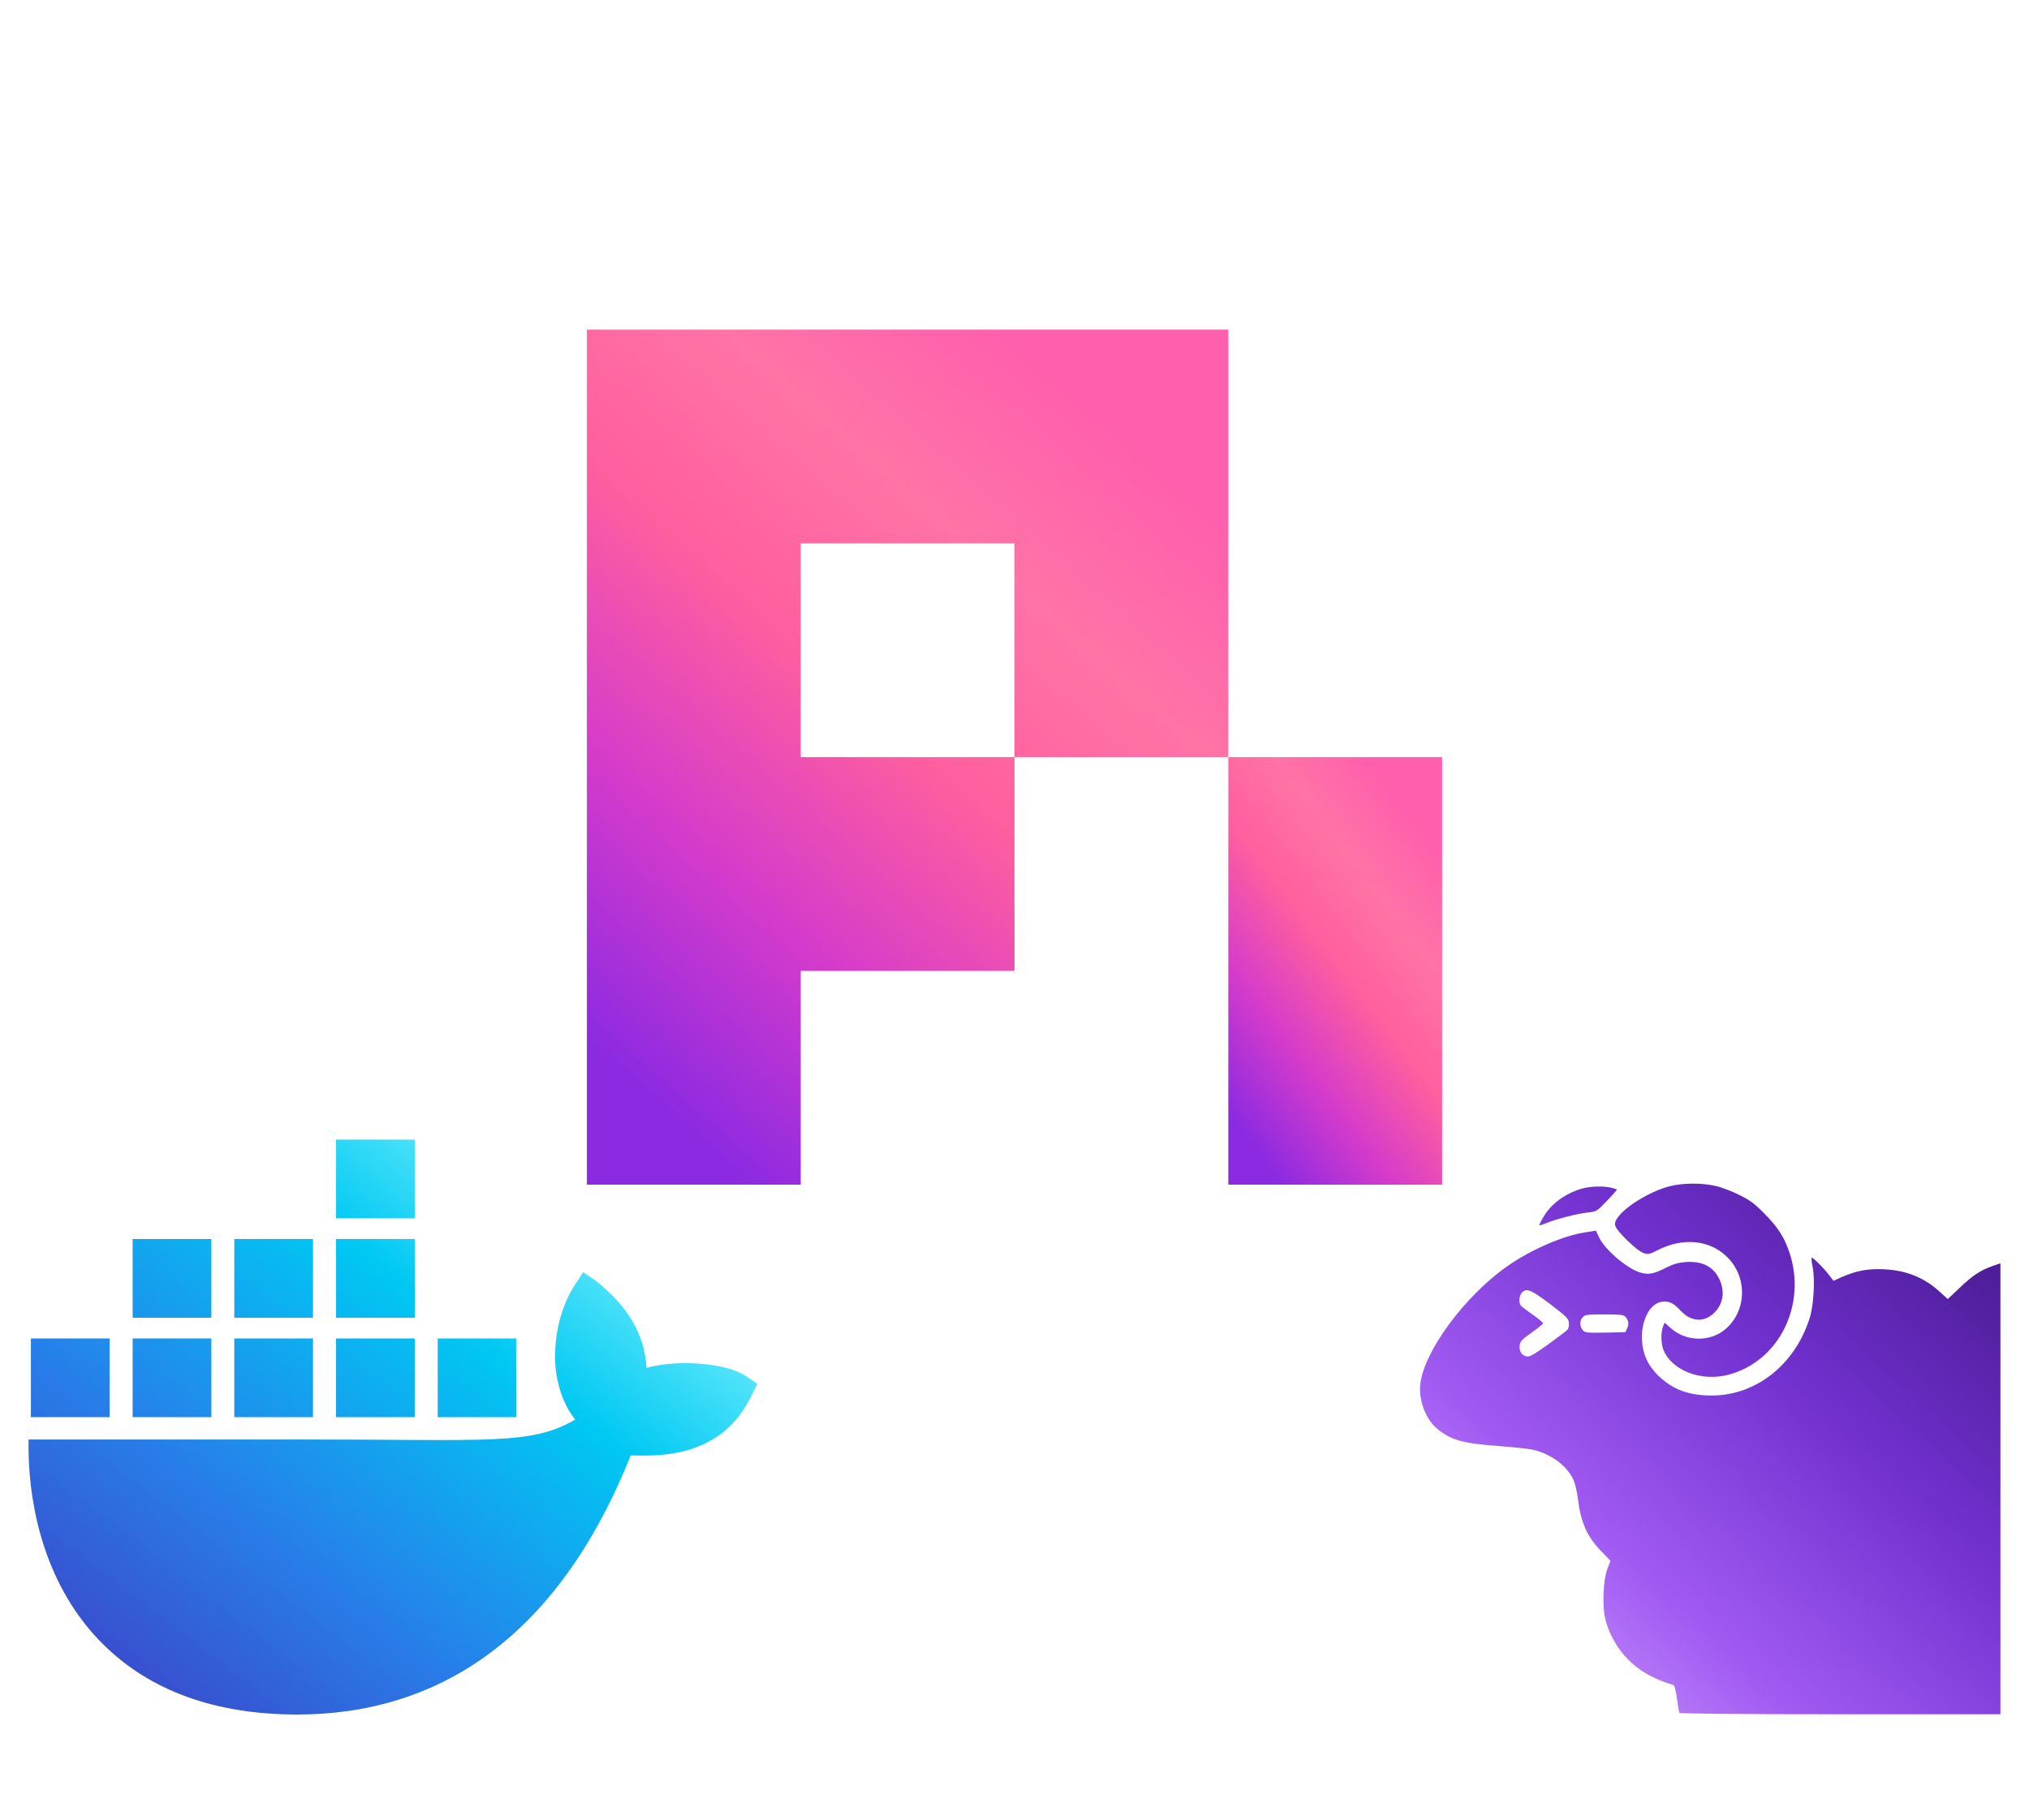
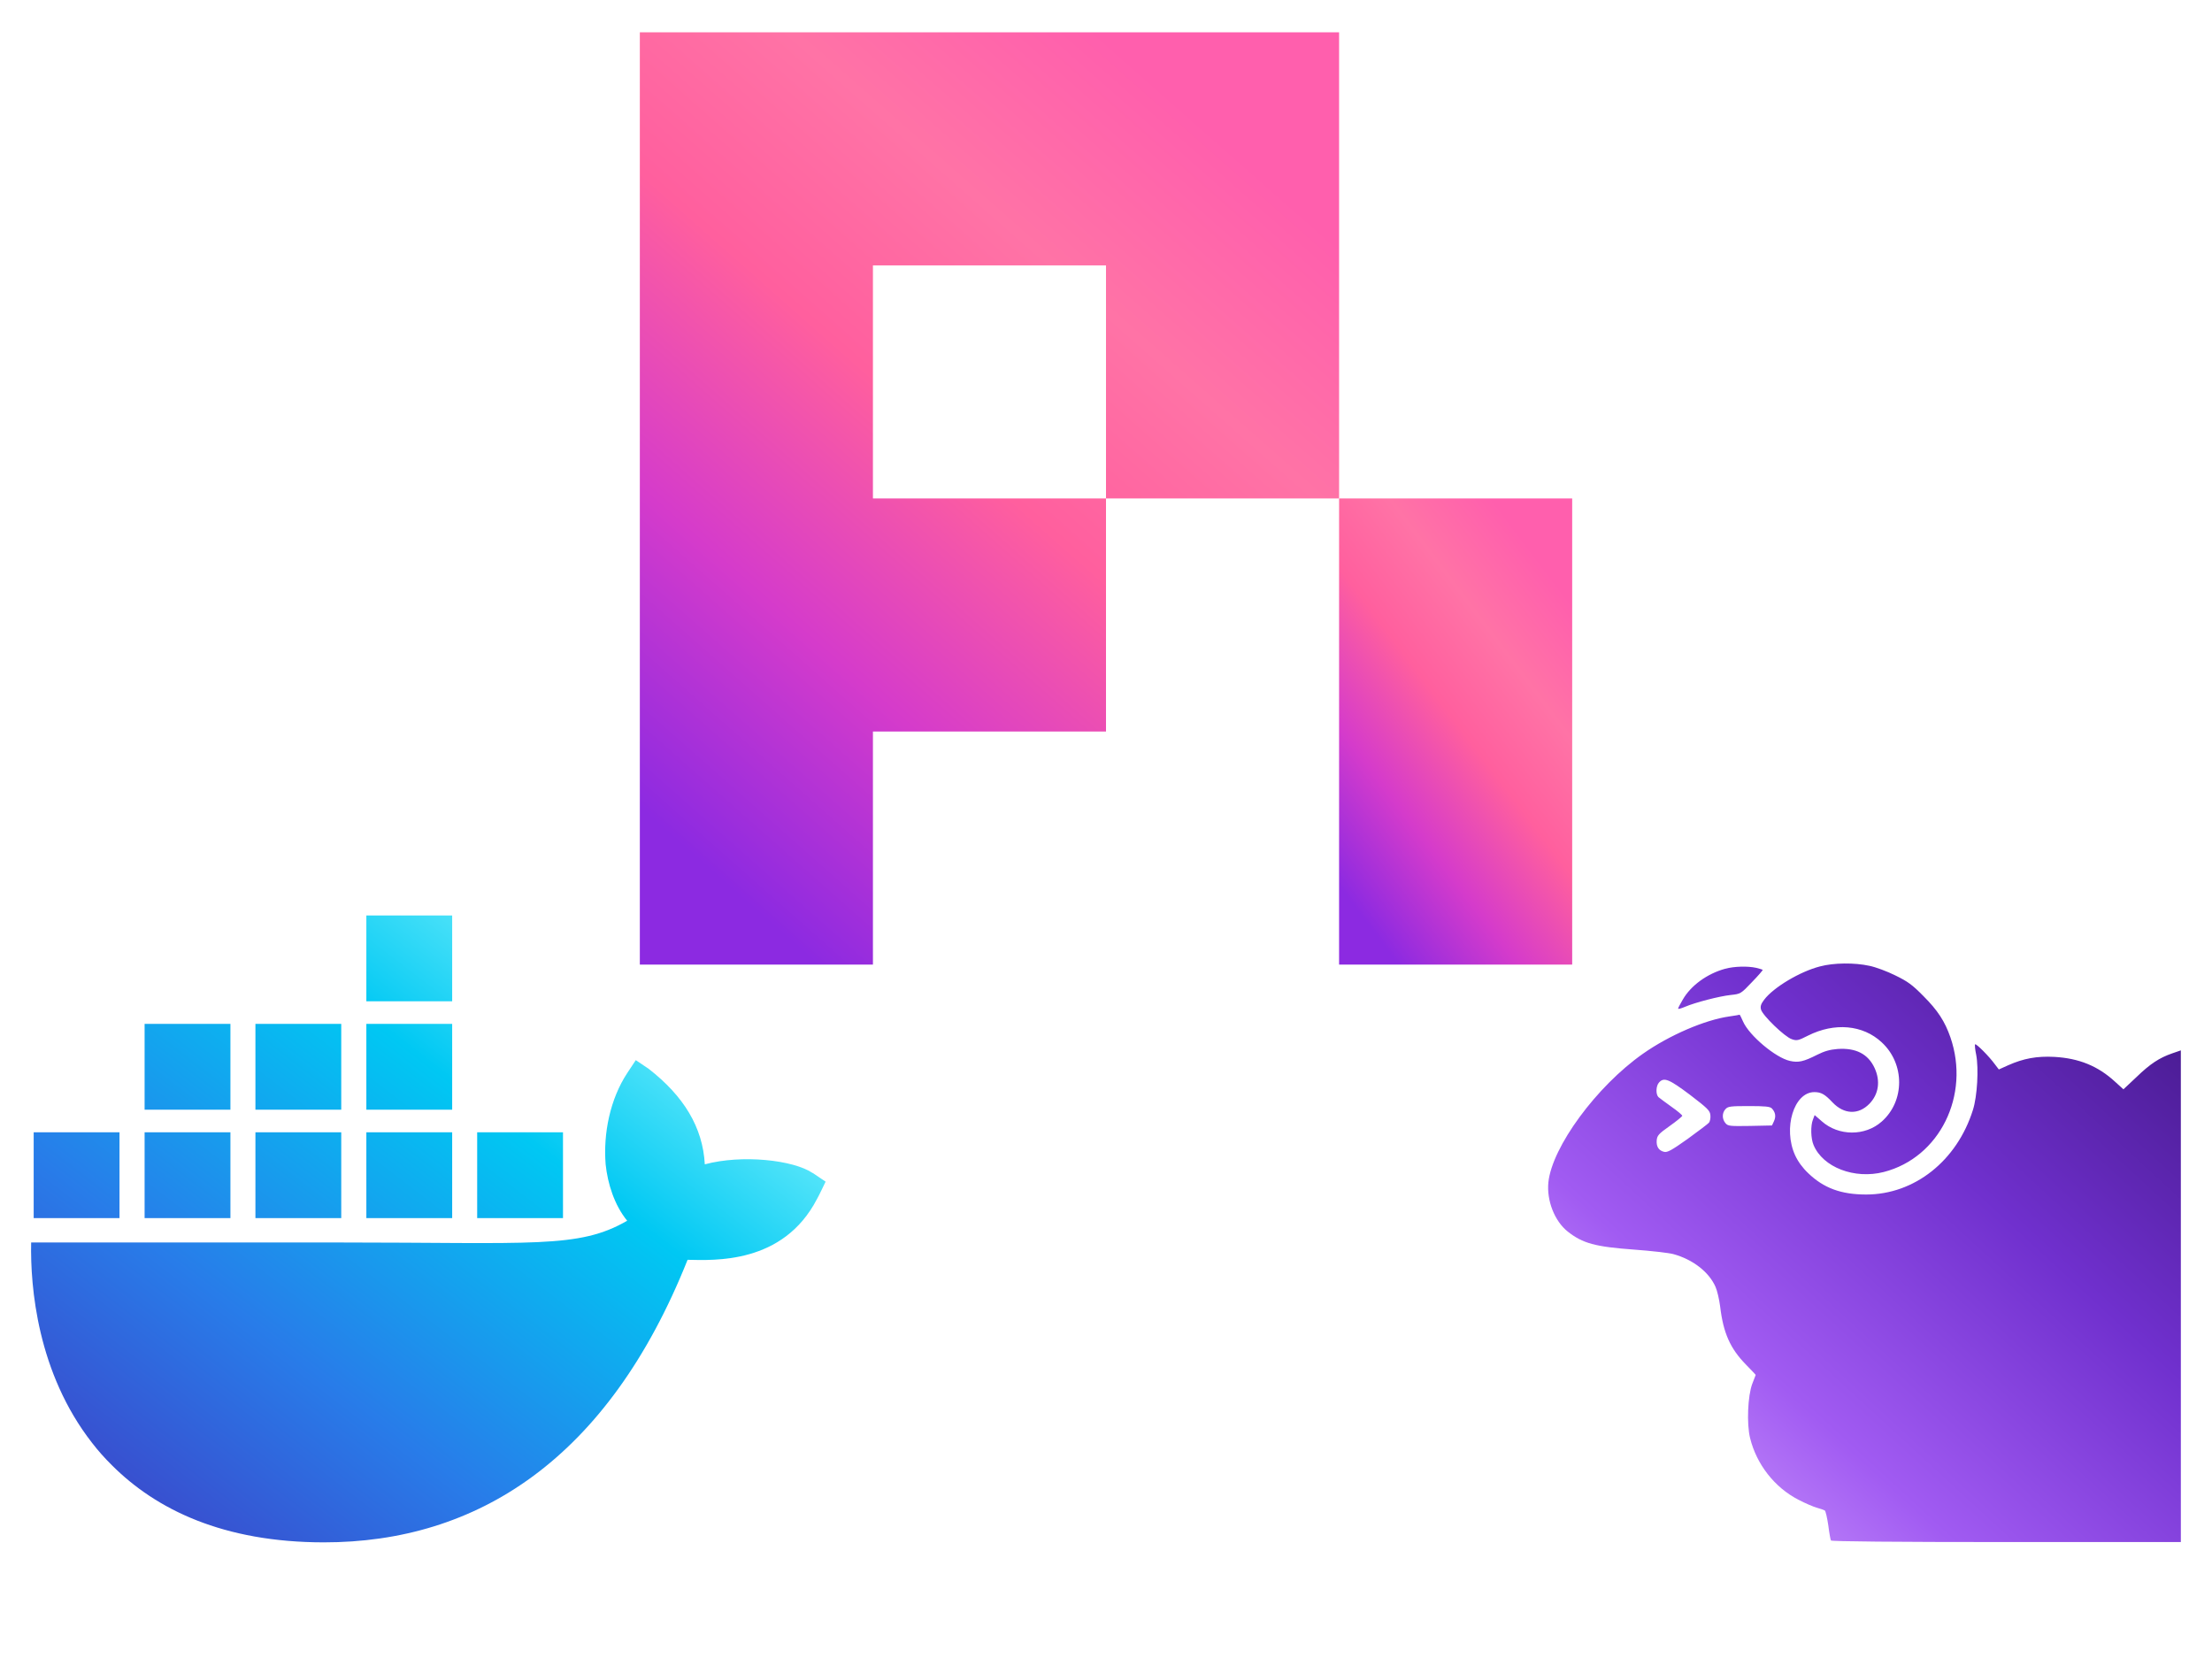
- <svg xmlns="http://www.w3.org/2000/svg" viewBox="195 10 710 637">
+ <svg xmlns="http://www.w3.org/2000/svg" viewBox="195 115 710 532">
  <svg x="295" y="20" width="510" height="510" viewBox="0 0 800 800" preserveAspectRatio="xMidYMid meet">
    <defs>
      <linearGradient id="pi-gradient" x1="18%" y1="95%" x2="76%" y2="7%">
        <stop offset="0%" stop-color="#8C2AE1" />
        <stop offset="27%" stop-color="#D53BCB" />
        <stop offset="54%" stop-color="#FF5F9E" />
        <stop offset="77%" stop-color="#FF73A6" />
        <stop offset="100%" stop-color="#FF5FAD" />
      </linearGradient>
      <g id="pi-original-paths">
        <path fill="url(#pi-gradient)" fill-rule="evenodd" d="     M165.29 165.29     H517.36     V400     H400     V517.36     H282.65     V634.72     H165.29     Z     M282.65 282.65     V400     H400     V282.65     Z   " />
        <path fill="url(#pi-gradient)" d="M517.36 400 H634.72 V634.72 H517.36 Z" />
      </g>
      <linearGradient id="pi-chrome-highlight" gradientUnits="userSpaceOnUse" x1="140" y1="410" x2="650" y2="245">
        <stop offset="0%" stop-color="#FFFFFF" stop-opacity="0" />
        <stop offset="39%" stop-color="#FFFFFF" stop-opacity="0" />
        <stop offset="48%" stop-color="#FFFFFF" stop-opacity="0.10" />
        <stop offset="52%" stop-color="#FFFFFF" stop-opacity="0.30" />
        <stop offset="56%" stop-color="#FFFFFF" stop-opacity="0.10" />
        <stop offset="67%" stop-color="#FFFFFF" stop-opacity="0" />
        <stop offset="100%" stop-color="#FFFFFF" stop-opacity="0" />
      </linearGradient>
      <clipPath id="pi-chrome-clip" clipPathUnits="userSpaceOnUse">
        <use href="#pi-original-paths" />
      </clipPath>
    </defs>
    <use href="#pi-original-paths" />
    <rect x="0" y="0" width="800" height="800" fill="url(#pi-chrome-highlight)" clip-path="url(#pi-chrome-clip)" />
  </svg>
  <svg x="205" y="382" width="255" height="255" viewBox="0 0 756.3 596.9" preserveAspectRatio="xMidYMid meet">
    <defs>
      <linearGradient id="docker-gradient" x1="5%" y1="95%" x2="92%" y2="5%">
        <stop offset="0%" stop-color="#3D43C8" />
        <stop offset="30%" stop-color="#287CE9" />
        <stop offset="66%" stop-color="#00C8F3" />
        <stop offset="100%" stop-color="#A2FFFF" />
      </linearGradient>
      <g id="docker-original-paths">
        <path d="M744,245.2c-18.5-12.5-67.3-17.8-102.7-8.3-1.9-35.3-20.1-65-53.4-90.9l-12.3-8.3-8.2,12.4c-16.1,24.5-22.9,57.1-20.5,86.8,1.9,18.3,8.3,38.8,20.5,53.7-46.1,26.7-88.6,20.7-276.8,20.7H0c-.9,42.5,6,124.2,58,190.8,5.7,7.4,12,14.5,18.9,21.3,42.3,42.3,106.1,73.3,201.6,73.4,145.7.1,270.5-78.6,346.4-269,25,.4,90.9,4.5,123.2-57.9.8-1,8.2-16.5,8.2-16.5l-12.3-8.3h0ZM189.7,206.4h-81.7v81.7h81.7v-81.7ZM295.2,206.4h-81.7v81.7h81.7v-81.7ZM400.8,206.4h-81.7v81.7h81.7v-81.7h0ZM506.3,206.4h-81.7v81.7h81.7v-81.7ZM84.1,206.4H2.4v81.7h81.7s0-81.7,0-81.7ZM189.7,103.2h-81.7v81.7h81.7v-81.7ZM295.2,103.2h-81.7v81.7h81.7v-81.7ZM400.8,103.2h-81.7v81.7h81.7v-81.7h0ZM400.8,0h-81.7v81.7h81.7V0h0Z" fill="url(#docker-gradient)" />
      </g>
    </defs>
    <defs>
      <style />
    </defs>
    <use href="#docker-original-paths" />
  </svg>
  <svg x="640" y="355" width="255" height="255" viewBox="0 0 512 512" preserveAspectRatio="xMidYMid meet">
    <defs>
      <linearGradient id="herdr-gradient" x1="95%" y1="95%" x2="5%" y2="5%">
        <stop offset="0%" stop-color="#491B91" />
        <stop offset="34%" stop-color="#7030CE" />
        <stop offset="70%" stop-color="#A15BF2" />
        <stop offset="100%" stop-color="#D5A5FF" />
      </linearGradient>
      <g id="herdr-original-paths">
        <g fill="url(#herdr-gradient)" transform="translate(0 512) scale(.1 -.1)" stroke="none">
          <path d="M2794 3710 c-129 -33 -299 -135 -359 -214 -21 -28 -26 -42 -21 -63 9 -38 154 -178 199 -192 32 -11 41 -9 104 23 171 86 354 70 475 -43 150 -138 150 -379 0 -511 -107 -95 -278 -94 -386 2 l-46 40 -11 -29 c-16 -40 -14 -122 4 -164 60 -144 264 -222 452 -174 360 92 559 494 430 868 -36 103 -81 173 -175 267 -71 72 -100 93 -180 132 -52 26 -127 54 -167 62 -96 21 -230 20 -319 -4z M2183 3695 c-116 -32 -221 -108 -273 -199 -17 -28 -30 -54 -30 -58 0 -4 20 1 45 12 66 28 220 68 294 76 64 7 65 7 137 83 40 41 71 77 69 79 -2 2 -21 8 -42 13 -55 12 -140 10 -200 -6z M2212 3388 c-159 -22 -390 -122 -559 -241 -299 -210 -585 -600 -609 -828 -12 -118 40 -251 125 -318 96 -76 178 -98 426 -116 110 -8 224 -21 254 -29 125 -34 230 -115 272 -211 11 -24 24 -81 30 -127 20 -170 65 -271 166 -374 34 -35 63 -65 63 -67 0 -1 -10 -27 -22 -57 -29 -76 -37 -259 -14 -350 42 -170 158 -318 311 -397 44 -23 98 -46 120 -52 22 -6 45 -14 51 -18 5 -5 15 -48 22 -96 6 -48 14 -92 17 -97 4 -6 415 -10 1131 -10 l1124 0 0 1584 0 1585 -55 -19 c-84 -29 -143 -68 -232 -154 l-83 -78 -54 49 c-111 102 -233 151 -391 160 -113 6 -199 -10 -298 -54 l-60 -27 -26 34 c-37 51 -120 134 -127 128 -3 -4 0 -34 7 -67 17 -89 7 -268 -21 -356 -103 -328 -377 -545 -688 -545 -161 0 -273 41 -373 137 -37 35 -66 75 -85 116 -79 173 -8 407 124 407 44 0 68 -14 117 -66 74 -78 167 -82 238 -9 60 62 72 147 33 231 -42 90 -120 130 -238 122 -50 -4 -85 -14 -131 -37 -89 -45 -122 -52 -176 -40 -92 20 -262 163 -302 253 -11 25 -21 45 -22 45 -1 -1 -30 -6 -65 -11z m-256 -505 c115 -88 129 -102 132 -131 2 -18 -2 -40 -9 -49 -7 -8 -69 -55 -138 -105 -103 -73 -130 -88 -151 -83 -35 8 -51 34 -48 74 3 31 12 42 83 92 44 31 80 61 82 66 1 4 -30 31 -69 58 -39 28 -77 56 -85 63 -18 19 -16 72 4 94 32 35 63 23 199 -79z m528 -88 c23 -24 28 -52 14 -82 l-13 -28 -141 -3 c-130 -2 -142 -1 -158 17 -23 26 -24 66 -1 91 16 18 32 20 151 20 105 0 136 -3 148 -15z" fill="url(#herdr-gradient)" />
        </g>
      </g>
    </defs>
    <use href="#herdr-original-paths" />
  </svg>
</svg>
